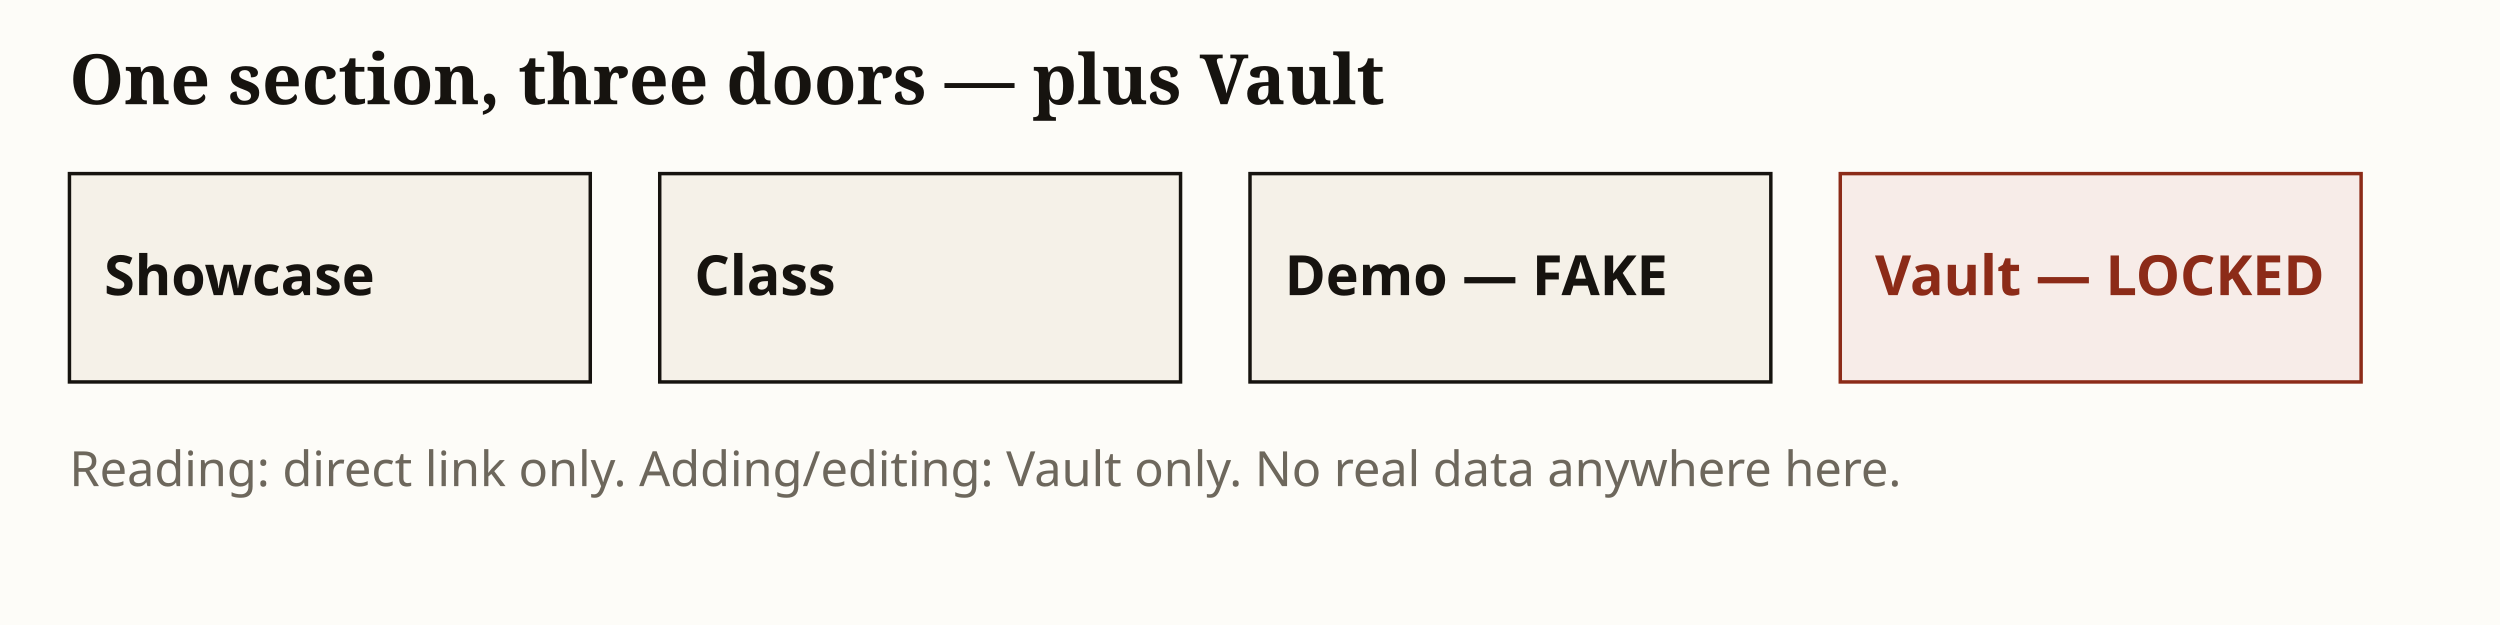
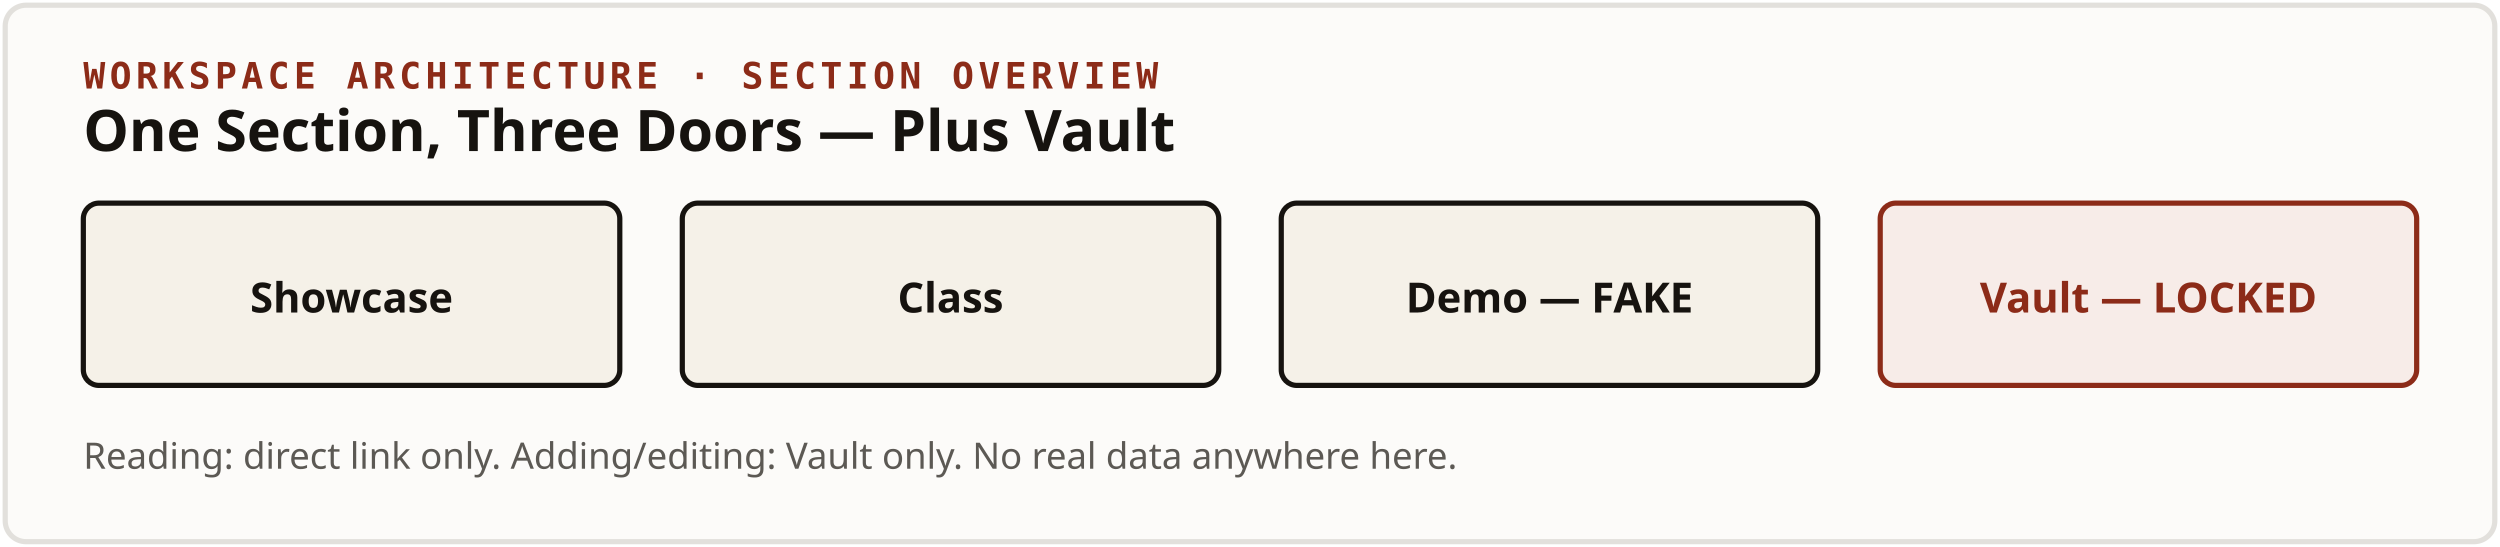
- <svg xmlns="http://www.w3.org/2000/svg" width="720" height="180" viewBox="0 0 720 180" role="img" aria-labelledby="t d">
-   <rect width="720" height="180" fill="#fdfcf8" />
-   <text x="20" y="30" font-family="Georgia,serif" font-size="20" font-weight="700" fill="#16130f">One section, three doors — plus Vault</text>
-   <rect x="20" y="50" width="150" height="60" fill="#f5f1e8" stroke="#16130f" />
-   <text x="30" y="85" font-family="system-ui,sans-serif" font-size="16" font-weight="700" fill="#16130f">Showcase</text>
-   <rect x="190" y="50" width="150" height="60" fill="#f5f1e8" stroke="#16130f" />
-   <text x="200" y="85" font-family="system-ui,sans-serif" font-size="16" font-weight="700" fill="#16130f">Class</text>
-   <rect x="360" y="50" width="150" height="60" fill="#f5f1e8" stroke="#16130f" />
-   <text x="370" y="85" font-family="system-ui,sans-serif" font-size="16" font-weight="700" fill="#16130f">Demo — FAKE</text>
-   <rect x="530" y="50" width="150" height="60" fill="#f7ece8" stroke="#8c2b18" />
-   <text x="540" y="85" font-family="system-ui,sans-serif" font-size="16" font-weight="700" fill="#8c2b18">Vault — LOCKED</text>
-   <text x="20" y="140" font-family="system-ui,sans-serif" font-size="14" fill="#6d675c">Reading: direct link only. Adding/editing: Vault only. No real data anywhere here.</text>
+ <svg xmlns="http://www.w3.org/2000/svg" viewBox="0 0 960 210" role="img" aria-labelledby="map-title map-desc">
+   <defs>
+     <style>
+       .kicker { font-family: "Space Mono", ui-monospace, monospace; font-size: 14px; font-weight: 700; fill: #8c2b18; letter-spacing: 0.12em; text-transform: uppercase; }
+       .title { font-family: "Space Grotesk", system-ui, sans-serif; font-size: 22px; font-weight: 700; fill: #16130f; }
+       .box-label { font-family: system-ui, sans-serif; font-size: 16px; font-weight: 700; fill: #16130f; text-anchor: middle; }
+       .box-label--locked { font-family: system-ui, sans-serif; font-size: 16px; font-weight: 700; fill: #8c2b18; text-anchor: middle; }
+       .note { font-family: system-ui, sans-serif; font-size: 14px; fill: #5c5954; }
+     </style>
+   </defs>
+   <rect x="2" y="2" width="956" height="206" rx="8" fill="#fcfbf9" stroke="#e2e0dc" stroke-width="2" />
+   <text x="32" y="34" class="kicker">WORKSPACE ARCHITECTURE · SECTION OVERVIEW</text>
+   <text x="32" y="58" class="title">One Section, Three Doors — Plus Vault</text>
+   <rect x="32" y="78" width="206" height="70" rx="6" fill="#f5f1e8" stroke="#16130f" stroke-width="2" />
+   <text x="135" y="120" class="box-label">Showcase</text>
+   <rect x="262" y="78" width="206" height="70" rx="6" fill="#f5f1e8" stroke="#16130f" stroke-width="2" />
+   <text x="365" y="120" class="box-label">Class</text>
+   <rect x="492" y="78" width="206" height="70" rx="6" fill="#f5f1e8" stroke="#16130f" stroke-width="2" />
+   <text x="595" y="120" class="box-label">Demo — FAKE</text>
+   <rect x="722" y="78" width="206" height="70" rx="6" fill="#f7ece8" stroke="#8c2b18" stroke-width="2" />
+   <text x="825" y="120" class="box-label--locked">Vault — LOCKED</text>
+   <text x="32" y="180" class="note">Reading: direct link only. Adding/editing: Vault only. No real data anywhere here.</text>
</svg>
